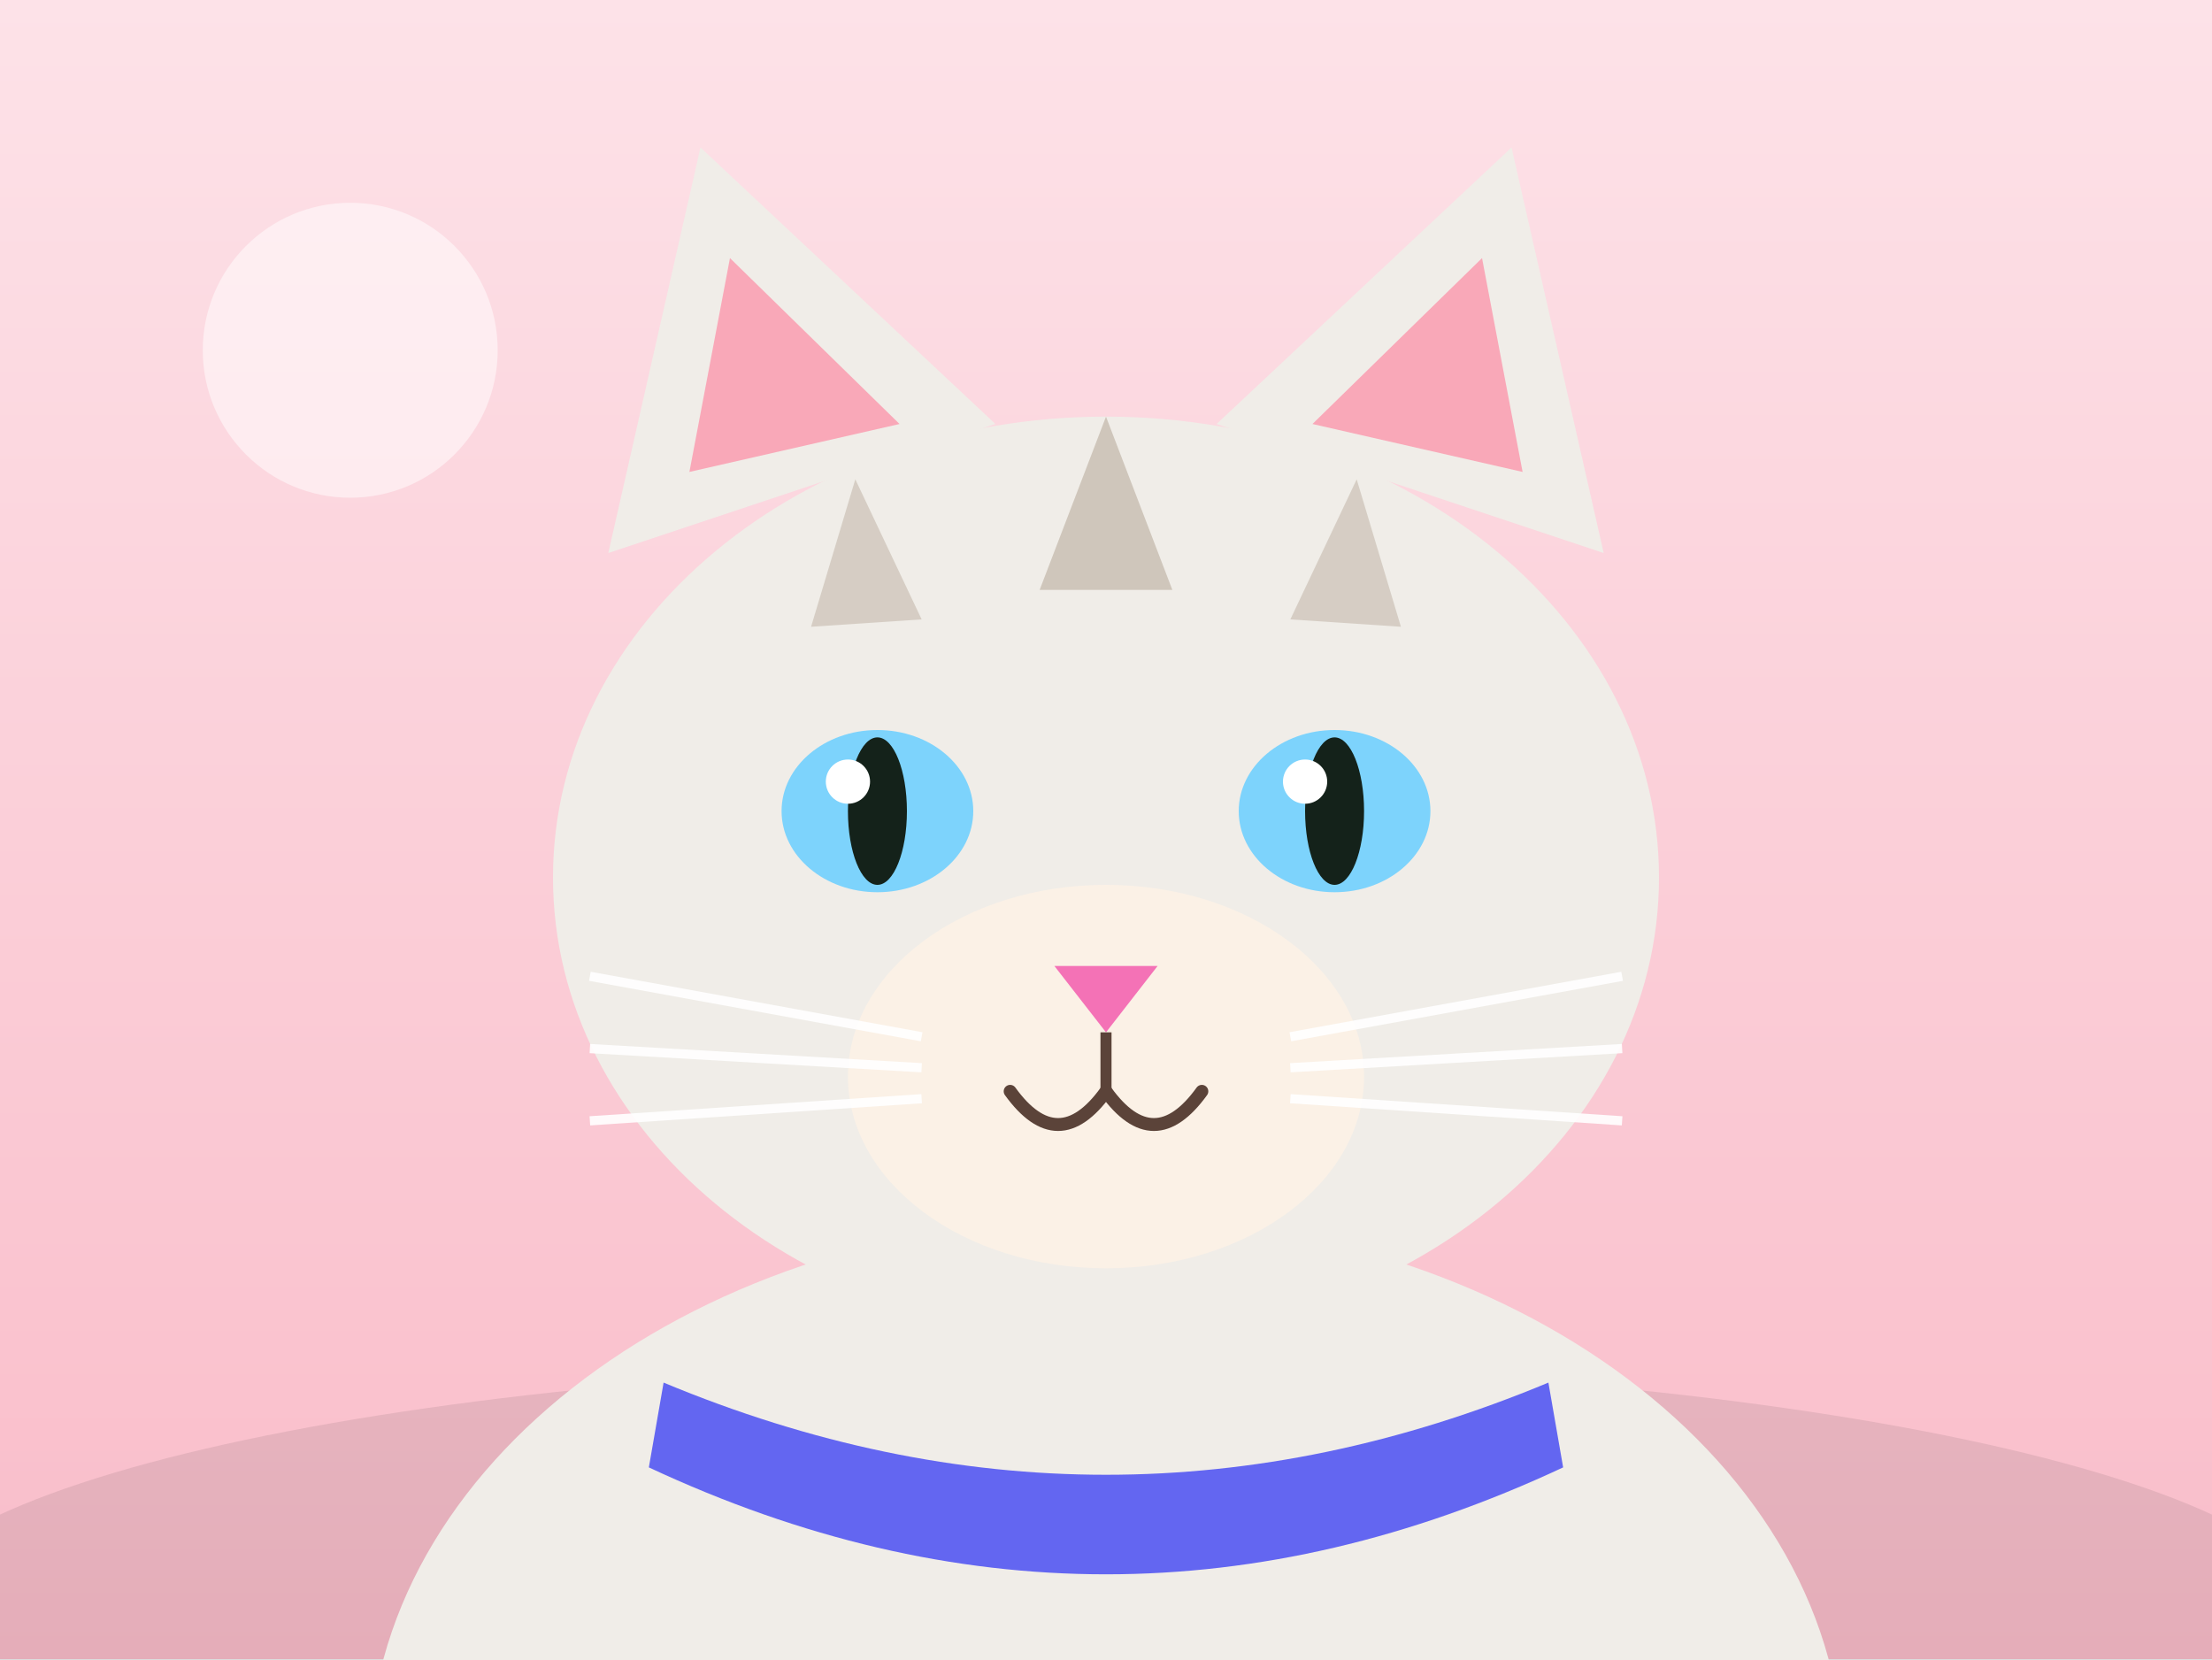
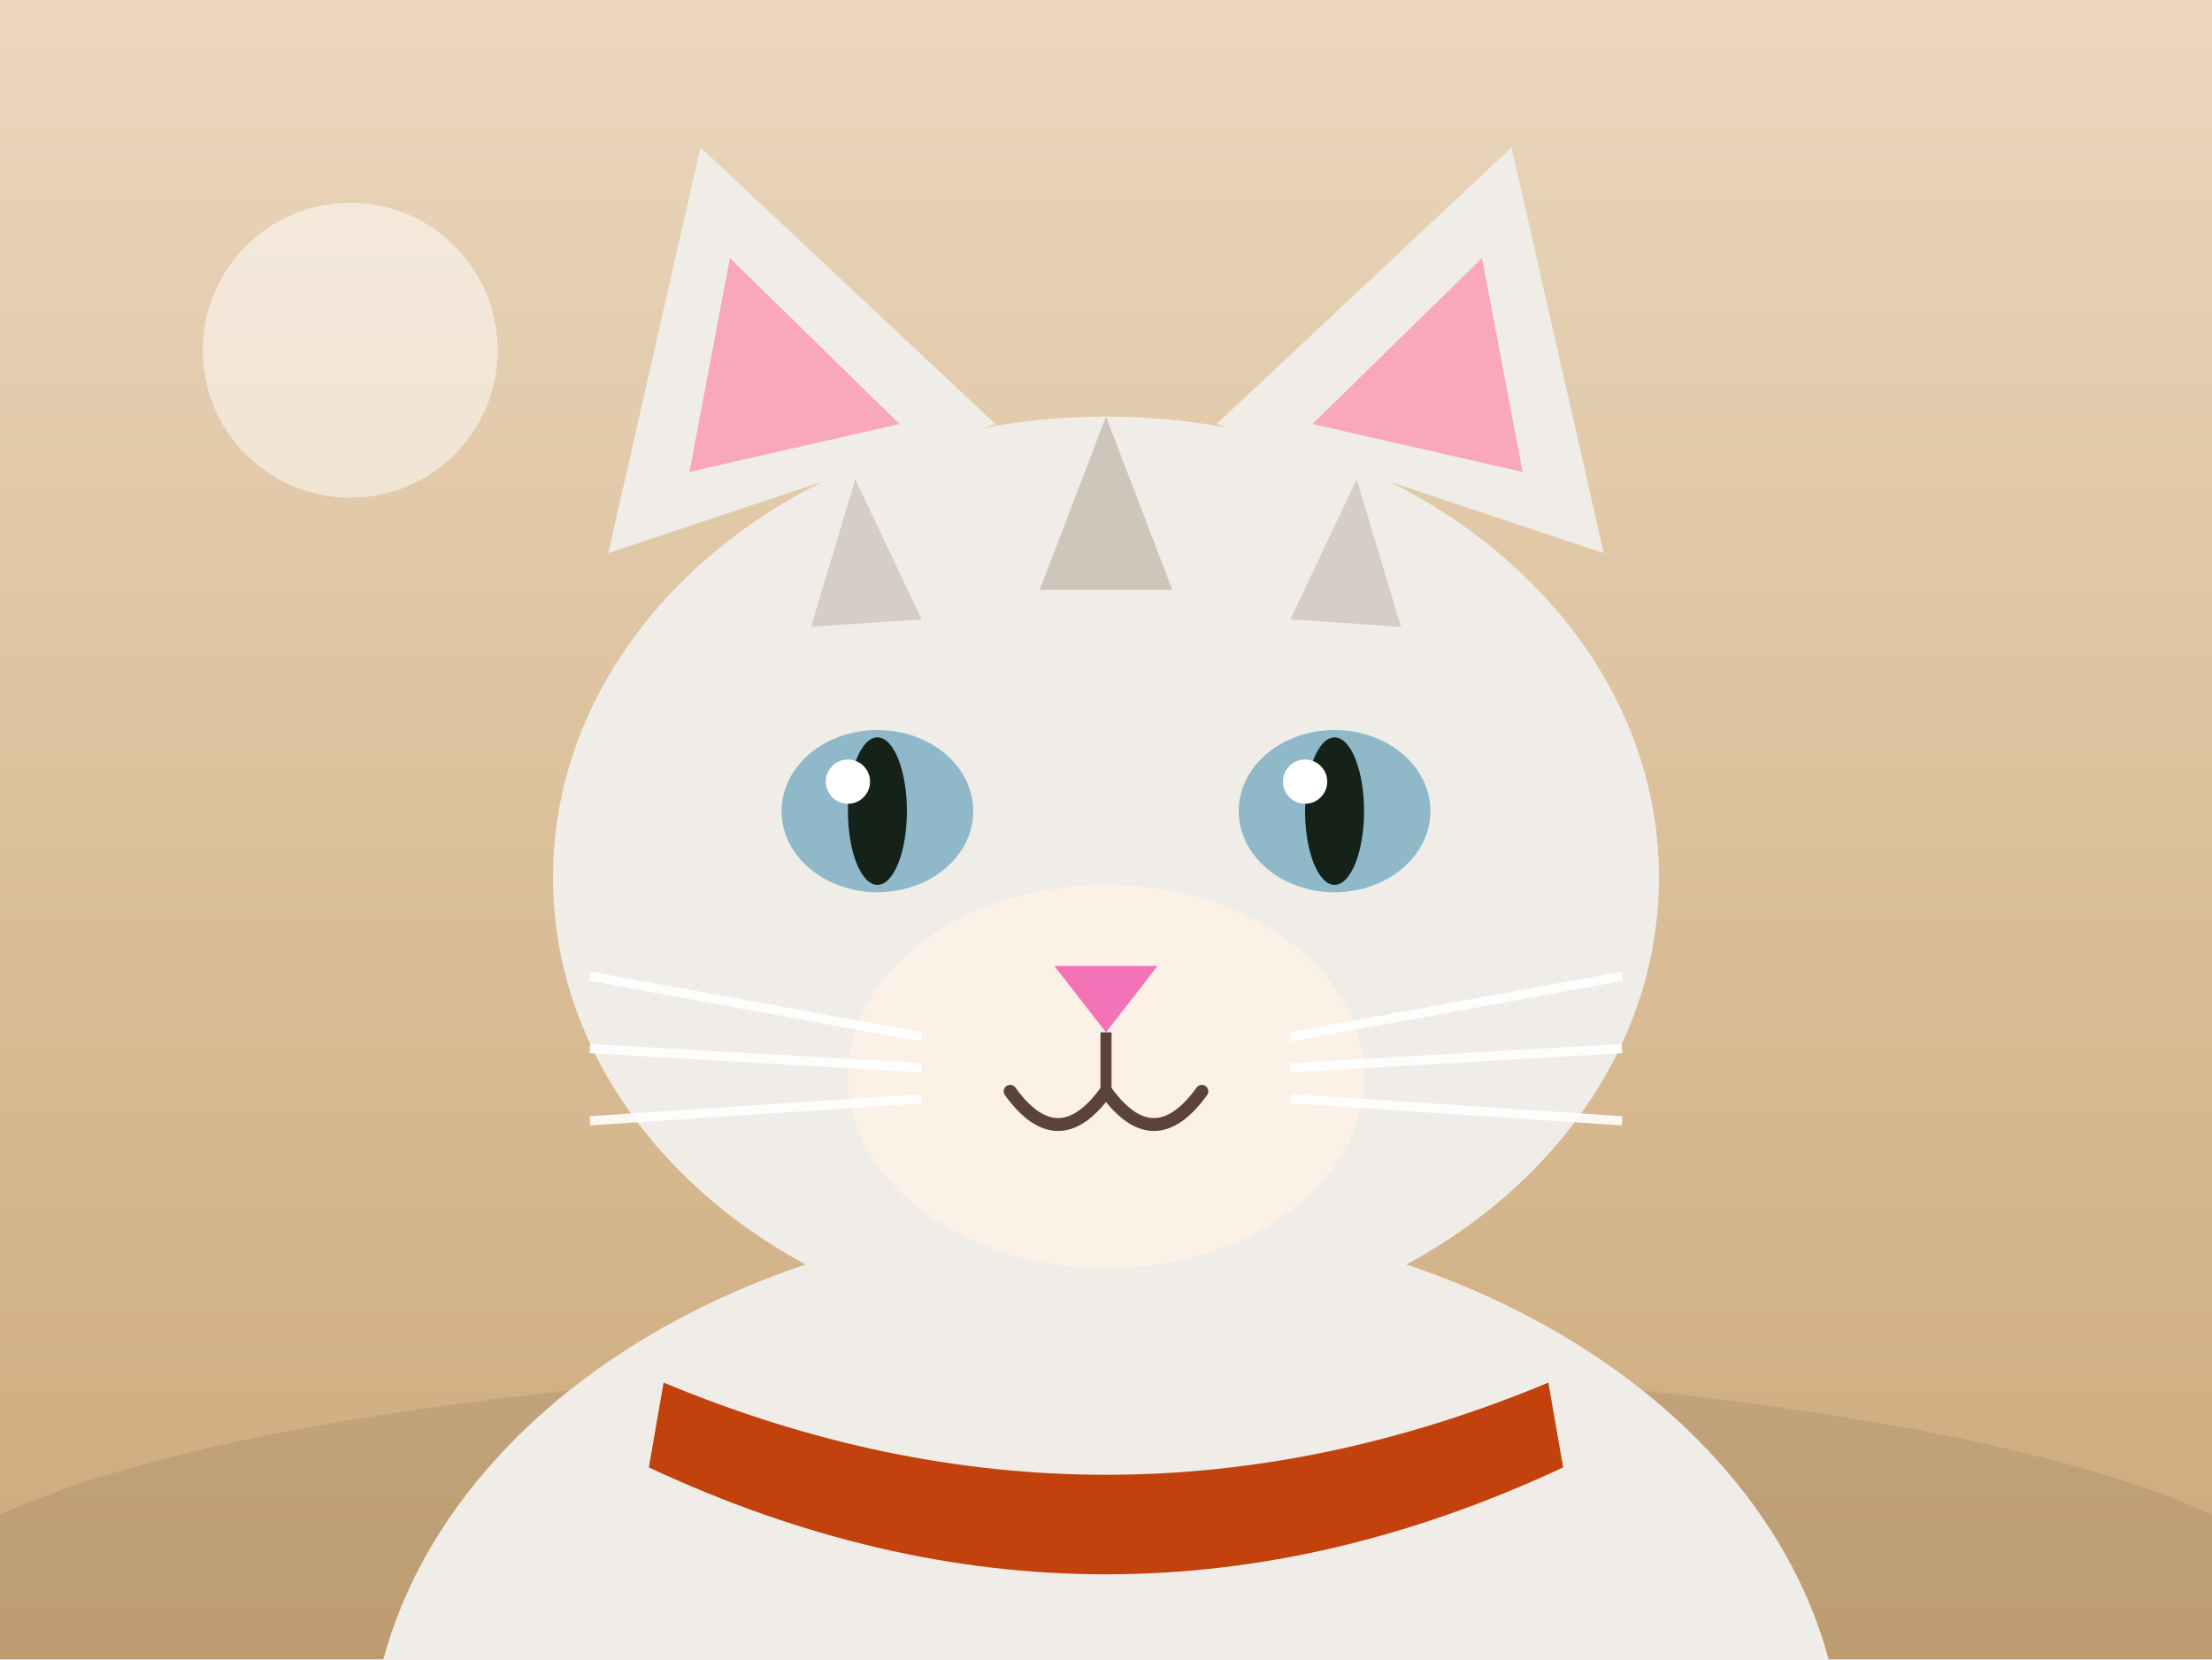
<svg xmlns="http://www.w3.org/2000/svg" viewBox="0 0 600 450" width="600" height="450">
  <defs>
    <linearGradient id="g" x1="0" y1="0" x2="0" y2="1">
-       <stop offset="0" stop-color="#fde2e8" />
-       <stop offset="1" stop-color="#f9bcc9" />
+       <stop offset="0" stop-color="#ead7bd" />
+       <stop offset="1" stop-color="#cda97a" />
    </linearGradient>
  </defs>
  <rect width="600" height="450" fill="url(#g)" />
  <ellipse cx="300" cy="440" rx="330" ry="70" fill="#000" opacity=".08" />
  <circle cx="95" cy="95" r="40" fill="#fff" opacity=".5" />
  <ellipse cx="300" cy="480" rx="200" ry="150" fill="#f0ede8" />
-   <path d="M180 375 Q300 425 420 375 L424 398 Q300 456 176 398Z" fill="#6366f1" />
+   <path d="M180 375 Q300 425 420 375 L424 398 Q300 456 176 398Z" fill="#c2410c" />
  <polygon points="165,150 190,40 270,115" fill="#f0ede8" />
  <polygon points="435,150 410,40 330,115" fill="#f0ede8" />
  <polygon points="187,128 198,70 244,115" fill="#f9a8b8" />
  <polygon points="413,128 402,70 356,115" fill="#f9a8b8" />
  <ellipse cx="300" cy="238" rx="150" ry="125" fill="#f0ede8" />
  <path d="M300 113 L282 160 L318 160Z" fill="#cfc6bb" />
  <path d="M232 130 L250 168 L220 170Z" fill="#cfc6bb" opacity=".8" />
  <path d="M368 130 L350 168 L380 170Z" fill="#cfc6bb" opacity=".8" />
  <ellipse cx="300" cy="292" rx="70" ry="52" fill="#fbf1e6" />
-   <ellipse cx="238" cy="220" rx="26" ry="22" fill="#7dd3fc" />
+   <ellipse cx="238" cy="220" rx="26" ry="22" fill="#8fb8c9" />
  <ellipse cx="238" cy="220" rx="8" ry="20" fill="#14221a" />
  <circle cx="230" cy="212" r="6" fill="#fff" />
-   <ellipse cx="362" cy="220" rx="26" ry="22" fill="#7dd3fc" />
+   <ellipse cx="362" cy="220" rx="26" ry="22" fill="#8fb8c9" />
  <ellipse cx="362" cy="220" rx="8" ry="20" fill="#14221a" />
  <circle cx="354" cy="212" r="6" fill="#fff" />
  <path d="M286 262 L314 262 L300 280Z" fill="#f472b6" />
  <path d="M300 280 L300 296" stroke="#5b4339" stroke-width="3" />
  <path d="M274 296 Q287 314 300 296 Q313 314 326 296" stroke="#5b4339" stroke-width="3.5" fill="none" stroke-linecap="round" />
  <line x1="250" y1="281.2" x2="160" y2="264.8" stroke="#fff" stroke-width="2.5" opacity=".9" />
  <line x1="250" y1="289.6" x2="160" y2="284.4" stroke="#fff" stroke-width="2.5" opacity=".9" />
  <line x1="250" y1="298.0" x2="160" y2="304.0" stroke="#fff" stroke-width="2.5" opacity=".9" />
  <line x1="350" y1="281.2" x2="440" y2="264.8" stroke="#fff" stroke-width="2.5" opacity=".9" />
  <line x1="350" y1="289.6" x2="440" y2="284.4" stroke="#fff" stroke-width="2.5" opacity=".9" />
  <line x1="350" y1="298.0" x2="440" y2="304.0" stroke="#fff" stroke-width="2.5" opacity=".9" />
</svg>
